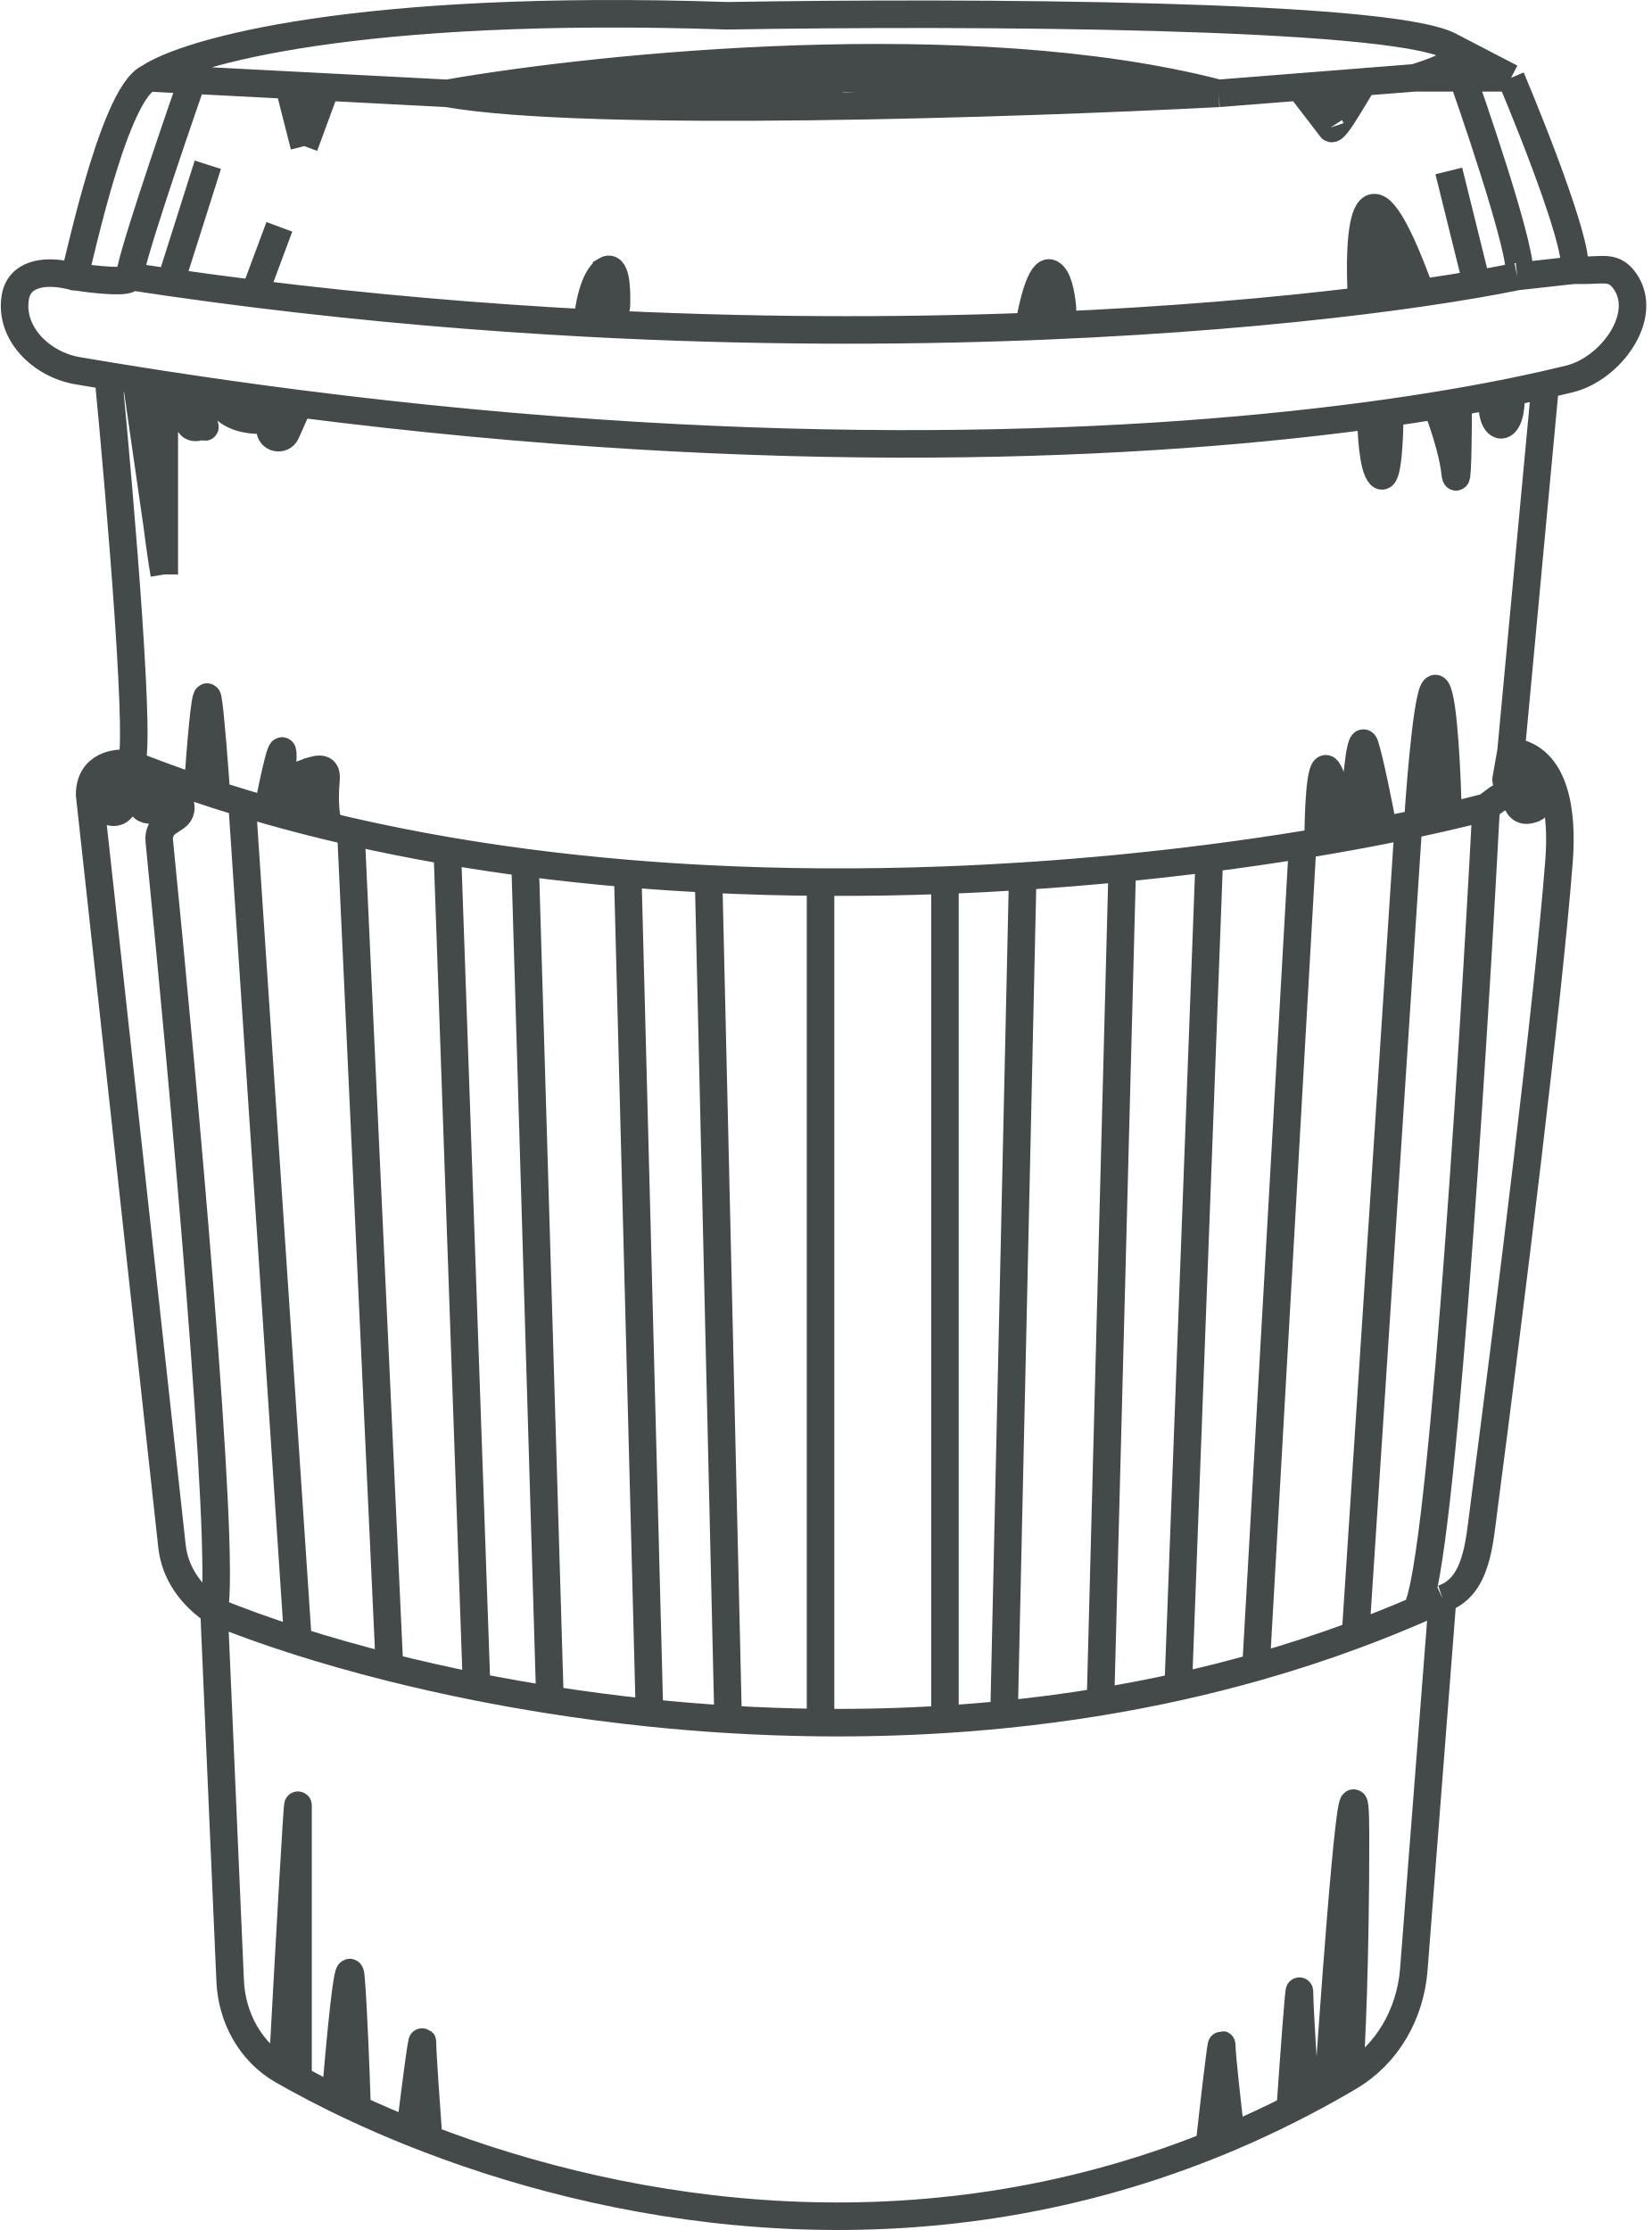
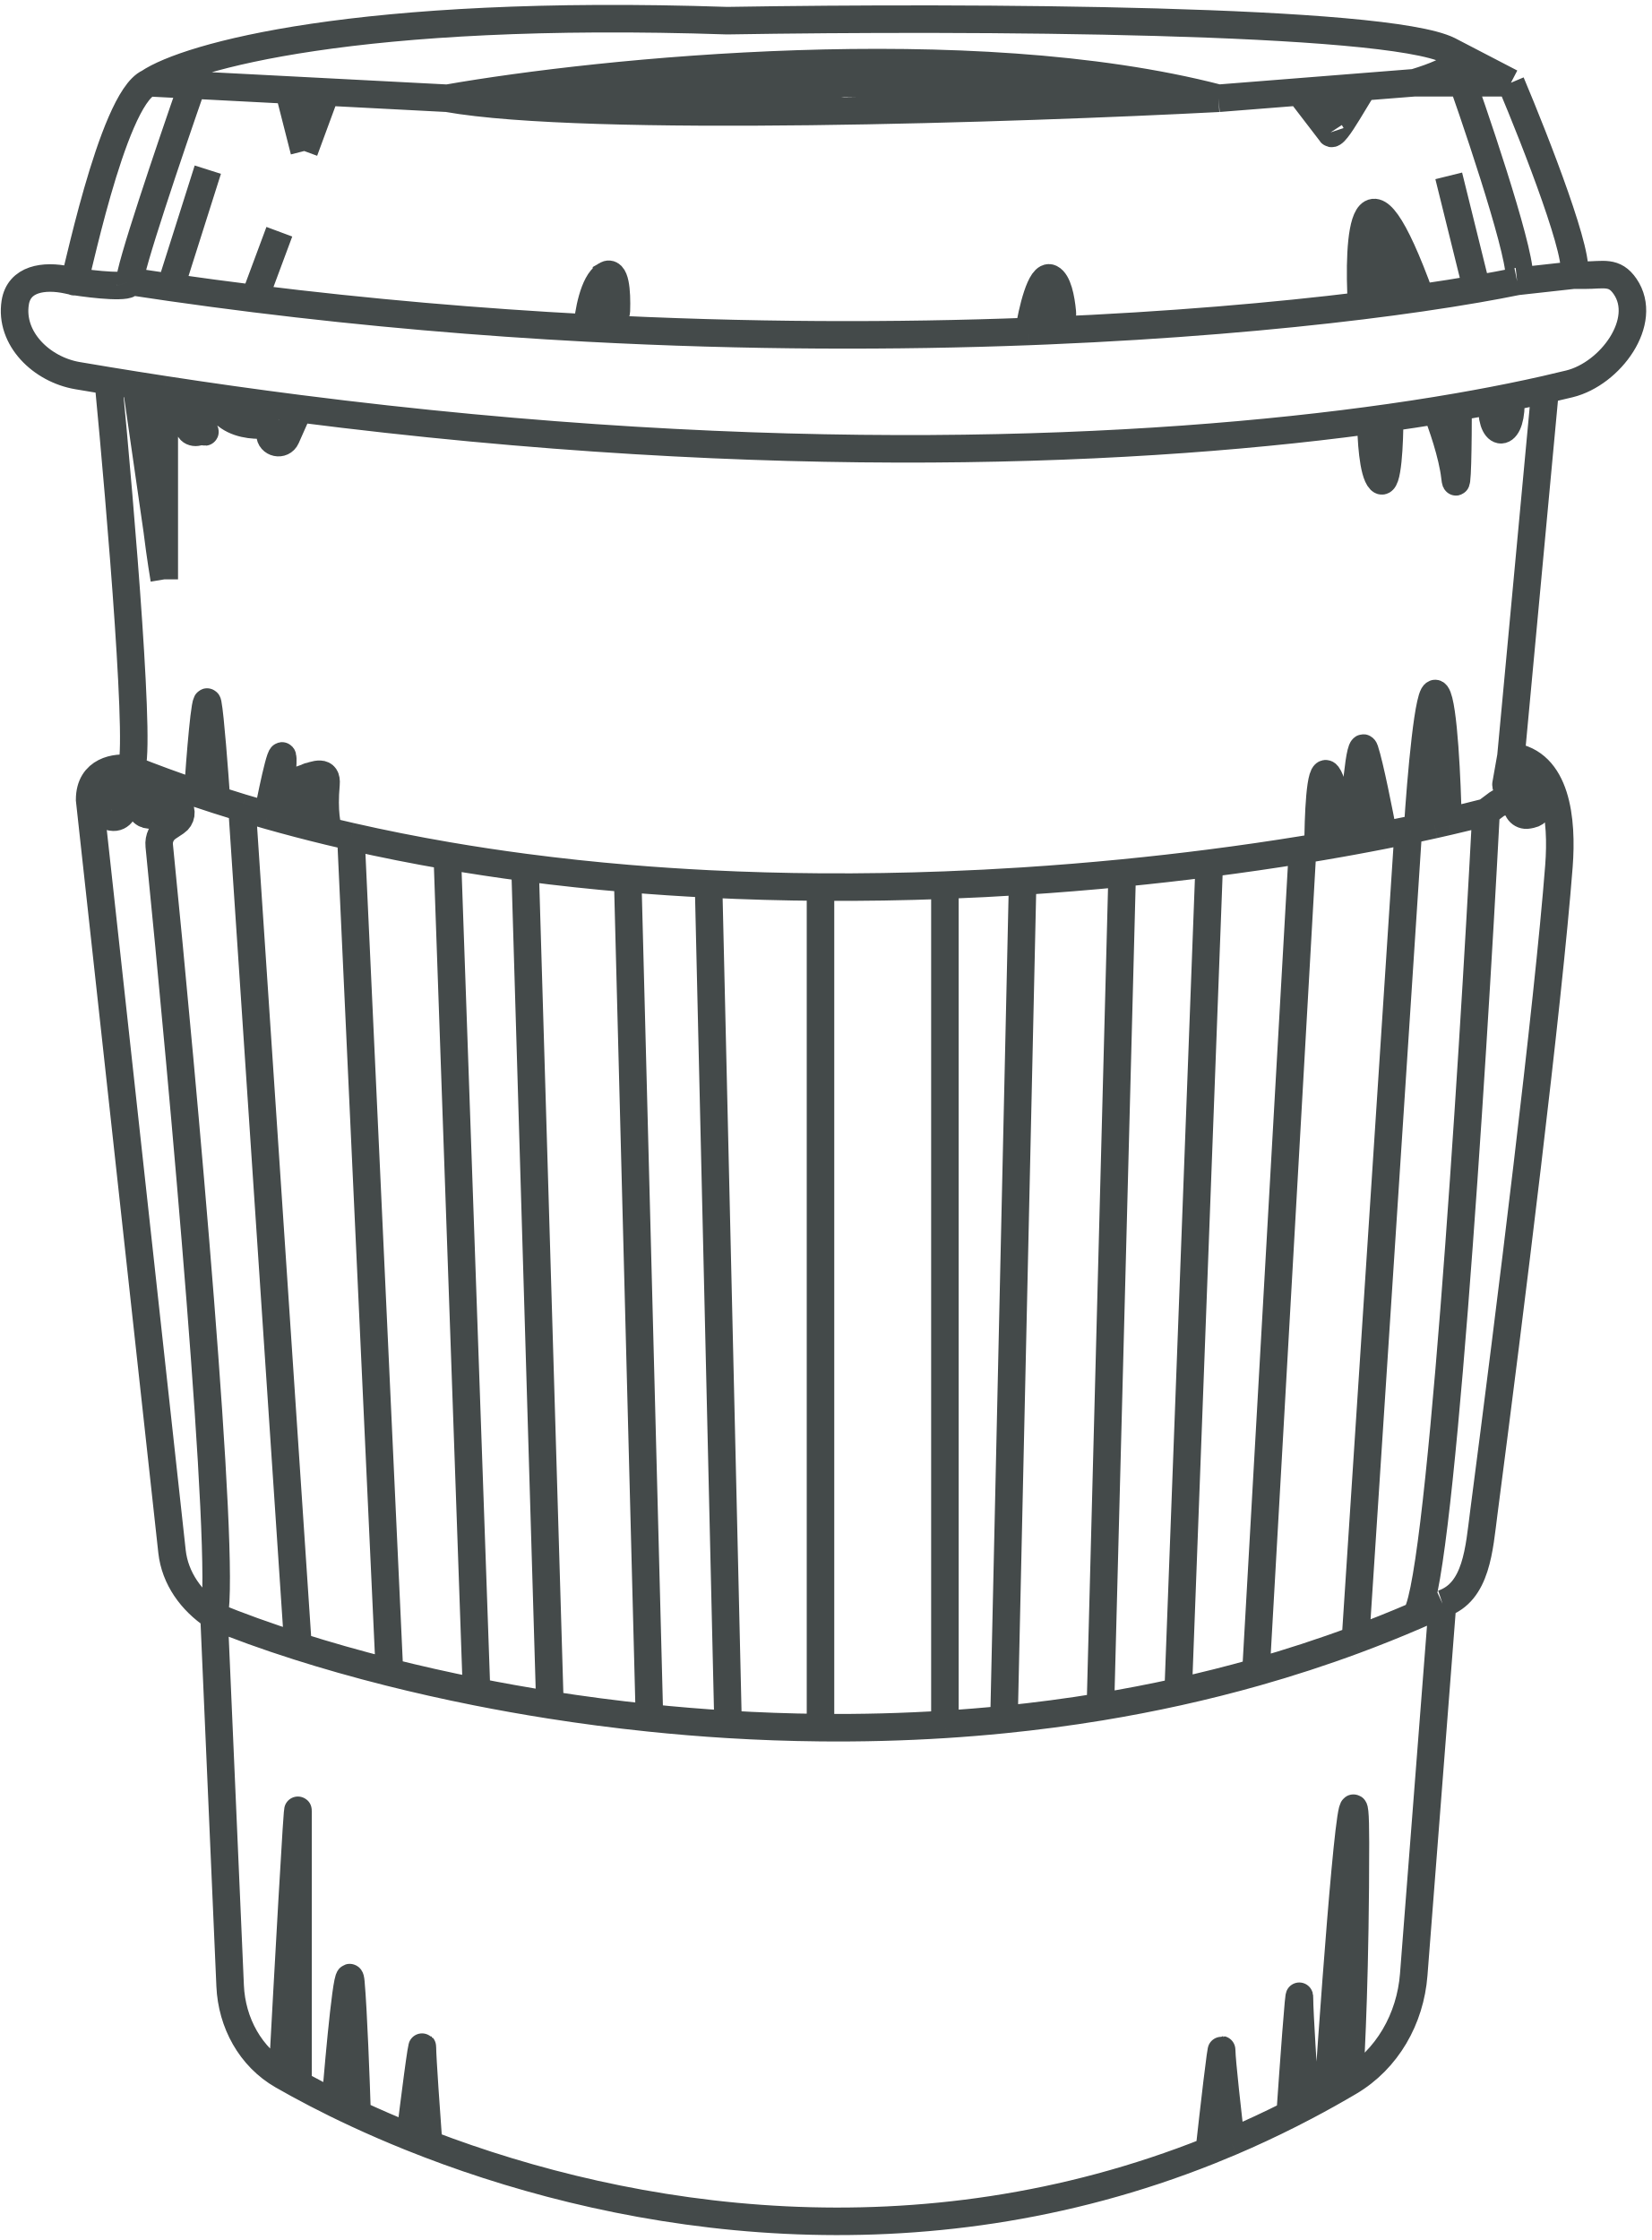
- <svg xmlns="http://www.w3.org/2000/svg" width="240" height="324" viewBox="0 0 240 324" fill="none">
+ <svg xmlns="http://www.w3.org/2000/svg" width="236" height="320" viewBox="0 0 240 324" fill="none">
  <path d="M21.609 11.308C27.182 7.551 51.795 0.486 105.661 2.29C141.596 1.698 201.23 2.038 210.499 6.611M21.609 11.308C16.186 13.764 10.763 41.522 10.763 40.169M21.609 11.308L27.935 11.637M205.529 11.308L198.298 11.881M205.529 11.308C211.833 9.39 213.003 7.846 210.499 6.611M205.529 11.308H212.533M177.059 13.563C148.138 15.066 85.235 17.171 64.99 13.563M177.059 13.563C140.908 4.184 87.284 9.655 64.99 13.563M177.059 13.563L159.888 12.21C132.021 11.308 77.191 10.226 80.806 13.112C84.422 15.998 135.485 9.956 135.485 9.956M177.059 13.563L188.809 12.633M64.99 13.563L47.367 12.647M10.763 40.169C13.625 40.62 19.259 41.251 18.897 40.169M10.763 40.169L9.798 39.962C6.37 39.229 2.758 39.781 2.213 43.244V43.244C1.388 48.477 6.039 52.972 11.262 53.86C12.758 54.115 14.249 54.364 15.734 54.608M27.935 11.637C24.772 20.697 18.536 39.087 18.897 40.169M27.935 11.637L41.944 12.365M18.897 40.169C20.861 40.468 22.819 40.758 24.772 41.038M220.441 40.169L228.575 39.267M220.441 40.169C222.249 40.169 215.922 20.928 212.533 11.308M220.441 40.169C218.675 40.529 216.714 40.897 214.566 41.269M197.846 43.702C200.892 43.328 203.758 42.944 206.432 42.556M197.846 43.702C197.244 33.744 198.118 19.574 206.432 42.556M197.846 43.702C185.402 45.229 169.948 46.586 152.205 47.332M206.432 42.556C209.38 42.129 212.096 41.697 214.566 41.269M200.106 33.405C199.955 35.058 199.744 38.726 200.106 40.169C200.462 41.591 202.019 39.04 202.785 37.528C202.805 37.487 202.802 37.44 202.777 37.402V37.402C202.691 37.274 202.493 37.383 202.558 37.524L204.173 41.071L202.828 38.162C201.918 36.196 200.857 34.304 199.654 32.503V32.503M188.809 12.633L193.328 18.523M188.809 12.633L198.298 11.881M193.328 18.523C191.52 15.749 191.43 12.7 198.298 11.881M193.328 18.523C193.779 19.876 197.937 11.618 198.298 11.881M219.537 11.308L210.499 6.611M219.537 11.308C223.152 19.876 230.021 37.463 228.575 39.267M219.537 11.308H212.533M228.575 39.267H230.221C232.996 39.267 234.559 38.618 236.127 40.907V40.907C239.589 45.958 233.993 53.588 228.047 55.052C226.915 55.33 225.735 55.609 224.508 55.887M15.734 54.608C17.542 73.394 20.705 110.967 18.897 110.967M15.734 54.608C17.095 54.831 18.45 55.05 19.801 55.265M18.897 110.967C16.939 110.666 13.023 111.147 13.023 115.476L24.992 224.679C25.421 228.592 27.822 231.894 31.099 234.074V234.074M18.897 110.967L15.657 113.841C15.131 114.307 14.83 114.977 14.83 115.679V116.454C14.83 117.193 15.359 117.827 16.087 117.959L16.246 117.988C17.54 118.223 18.464 116.764 17.698 115.694L17.623 115.59C17.569 115.515 17.502 115.45 17.426 115.399V115.399C16.909 115.055 16.999 114.27 17.58 114.053L19.187 113.451C19.57 113.308 19.999 113.37 20.326 113.614L20.551 113.783C21.08 114.178 21.08 114.97 20.551 115.366V115.366C20.131 115.681 20.03 116.269 20.322 116.706L20.551 117.05C21.079 117.841 22.219 117.902 22.829 117.172L23.603 116.245C23.776 116.037 24.004 115.882 24.261 115.796V115.796C24.84 115.604 25.477 115.792 25.858 116.268L25.927 116.353C26.52 117.094 26.351 118.183 25.562 118.709L24.409 119.475C23.52 120.067 23.029 121.075 23.135 122.138C26.637 157.14 32.877 225.911 31.099 234.074M18.897 110.967C22.129 112.253 25.404 113.454 28.718 114.574M31.099 234.074L33.439 287.792C33.672 293.149 36.388 298.142 41.04 300.808V300.808M31.099 234.074C34.578 235.504 38.673 236.994 43.3 238.466M209.596 232.27L205.412 286.163C204.914 292.574 201.577 298.489 196.039 301.755V301.755M209.596 232.27V232.27C214.579 230.613 214.917 224.239 215.598 219.031C219.402 189.944 224.965 145.172 226.511 125.101C227.027 118.402 226.205 109.995 219.537 109.163V109.163M209.596 232.27C208.248 232.89 206.896 233.491 205.541 234.074M219.537 109.163L224.508 55.887M219.537 109.163L218.816 113.24C218.745 113.644 219.319 113.801 219.464 113.418V113.418C219.509 113.297 219.619 113.212 219.747 113.207C221.034 113.162 220.913 114.016 219.537 113.672C218.429 113.396 219.904 112.308 220.789 111.746C221.139 111.524 221.565 111.491 221.958 111.622V111.622C222.426 111.777 222.792 112.144 222.948 112.611L223.152 113.222L223.706 115.707C223.898 116.57 223.343 117.422 222.476 117.595L222.039 117.683C220.98 117.894 220.118 116.83 220.544 115.837L220.86 115.101C220.88 115.055 220.926 115.025 220.976 115.025V115.025C221.128 115.025 221.149 115.245 221 115.274L217.829 115.907C217.764 115.92 217.702 115.948 217.649 115.988L215.922 117.28M224.508 55.887C222.929 56.244 221.272 56.6 219.537 56.952M215.922 117.28C213.911 155.61 209.02 232.631 205.541 234.074M215.922 117.28C214.195 117.727 212.348 118.179 210.388 118.633M205.541 234.074C202.688 235.301 199.82 236.447 196.943 237.516M196.943 237.516L204.625 119.9M196.943 237.516C192.145 239.297 187.319 240.863 182.482 242.232M204.625 119.9C205.081 119.805 205.533 119.709 205.981 119.613M204.625 119.9C203.45 120.145 202.245 120.39 201.01 120.633M189.261 122.736L182.482 242.232M189.261 122.736C184.973 123.432 180.442 124.093 175.704 124.699M189.261 122.736C191.115 122.435 192.923 122.128 194.683 121.815M182.482 242.232C178.72 243.296 174.951 244.241 171.185 245.074M175.704 124.699L171.185 245.074M175.704 124.699C171.632 125.22 167.406 125.7 163.051 126.127M171.185 245.074C167.414 245.908 163.645 246.631 159.888 247.25M163.051 126.127L159.888 247.25M163.051 126.127C158.372 126.585 153.542 126.982 148.59 127.3M159.888 247.25C155.195 248.022 150.52 248.634 145.879 249.099M148.59 127.3L145.879 249.099M148.59 127.3C144.889 127.538 141.119 127.733 137.293 127.877M145.879 249.099C143.002 249.388 140.139 249.62 137.293 249.801M137.293 127.877V249.801M137.293 127.877C131.387 128.1 125.347 128.203 119.217 128.161M137.293 249.801C131.174 250.188 125.136 250.335 119.217 250.277M119.217 128.161V250.277M119.217 128.161C113.854 128.125 108.422 127.978 102.949 127.704M119.217 250.277C114.663 250.233 110.18 250.069 105.787 249.801M102.949 127.704L105.787 249.801M102.949 127.704C99.049 127.509 95.13 127.249 91.2 126.919M105.787 249.801C101.905 249.564 98.093 249.246 94.363 248.859M91.2 126.919L94.363 248.859M91.2 126.919C86.237 126.502 81.26 125.972 76.288 125.318M94.363 248.859C89.385 248.343 84.555 247.705 79.903 246.971M76.288 125.318L79.903 246.971M76.288 125.318C72.515 124.822 68.746 124.253 64.99 123.608M79.903 246.971C76.235 246.393 72.678 245.756 69.246 245.074M64.99 123.608L69.246 245.074M64.99 123.608C60.295 122.802 55.619 121.876 50.982 120.818M69.246 245.074C64.807 244.192 60.578 243.234 56.59 242.232M50.982 120.818L56.59 242.232M50.982 120.818C49.925 120.578 48.871 120.33 47.819 120.076M56.59 242.232C51.791 241.025 47.342 239.752 43.3 238.466M35.166 116.639L43.3 238.466M35.166 116.639C33.922 116.262 32.682 115.875 31.448 115.476M35.166 116.639C36.402 117.014 37.643 117.377 38.888 117.731M23.868 83.459L19.801 55.265M23.868 83.459V55.901M23.868 83.459C22.061 72.637 19.982 52.525 26.128 58.657C30.597 63.117 30.239 62.442 28.842 60.759C28.326 60.137 27.338 60.597 27.465 61.396V61.396C27.612 62.324 29.19 62.328 29.43 61.419C30.084 58.943 30.969 57.214 32.002 58.657C33.388 60.593 35.924 61.063 37.779 61.041C38.54 61.032 39.233 61.612 39.233 62.373V62.373C39.233 63.691 41.033 64.073 41.568 62.868L43.437 58.657M19.801 55.265C21.162 55.482 22.517 55.694 23.868 55.901M23.868 55.901C30.512 56.922 37.036 57.839 43.437 58.657M43.437 58.657C112.103 67.44 166.61 64.984 201.914 59.957M30.195 23.935L24.772 41.038M24.772 41.038C28.865 41.624 32.933 42.167 36.973 42.669M40.588 32.954L36.973 42.669M36.973 42.669C53.659 44.741 69.861 46.111 85.326 46.934M44.203 21.229L41.944 12.365M44.203 21.229L47.367 12.647M44.203 21.229L44.655 12.506M41.944 12.365L44.655 12.506M47.367 12.647L44.655 12.506M85.326 46.934C85.476 44.829 86.229 40.349 88.037 39.267M85.326 46.934C108.686 48.175 130.366 48.167 149.494 47.441M88.037 39.267C89.415 38.442 89.655 41.583 89.558 44.454C89.527 45.363 88.407 45.704 87.838 44.994V44.994C87.675 44.791 87.597 44.534 87.619 44.275L88.037 39.267ZM149.494 47.441C149.946 44.566 151.211 38.996 152.657 39.718M149.494 47.441C150.404 47.406 151.307 47.37 152.205 47.332M152.657 39.718C153.679 40.228 154.16 42.57 154.353 44.642C154.477 45.964 153.512 47.101 152.205 47.332V47.332M152.657 39.718L152.205 47.332M214.566 41.269L210.499 24.837M219.537 56.952C219.537 57.306 219.535 57.66 219.53 58.011C219.46 63.306 216.382 62.764 216.826 57.486V57.486M219.537 56.952C218.654 57.131 217.75 57.309 216.826 57.486M219.537 56.952L216.826 57.486M216.826 57.486C215.228 57.792 213.571 58.095 211.855 58.393M211.855 58.393C211.855 63.141 211.765 71.825 211.403 68.578C211.042 65.331 209.445 60.789 208.692 58.924M211.855 58.393C210.822 58.572 209.767 58.749 208.692 58.924M208.692 58.924C206.518 59.278 204.258 59.624 201.914 59.957M201.914 59.957C201.914 63.432 201.642 70.111 200.558 69.029C199.473 67.947 199.202 62.866 199.202 60.461M205.981 119.613C206.432 112.522 207.607 98.701 208.692 100.144M205.981 119.613C206.805 119.437 207.613 119.26 208.404 119.084M208.692 100.144C209.776 101.587 210.275 113.071 210.388 118.633M208.692 100.144L208.404 119.084M210.388 118.633C209.739 118.783 209.078 118.933 208.404 119.084M191.52 122.24C191.52 118.182 191.791 110.426 192.876 111.869C193.96 113.312 194.533 119.101 194.683 121.815M194.683 121.815C195.292 121.707 195.894 121.599 196.491 121.49M196.491 121.49C196.792 116.178 197.575 106.097 198.298 108.261M196.491 121.49C197.254 121.35 198.007 121.21 198.75 121.069M198.298 108.261C199.021 110.426 200.407 117.411 201.01 120.633M198.298 108.261L198.75 121.069M201.01 120.633C200.267 120.779 199.514 120.925 198.75 121.069M41.04 300.808C41.793 286.831 43.3 259.598 43.3 262.484C43.3 265.37 43.3 290.079 43.3 302.073M41.04 300.808C41.775 301.229 42.528 301.651 43.3 302.073M43.3 302.073C45.02 303.014 46.829 303.955 48.722 304.887M48.722 304.887C49.325 297.367 50.62 283.317 50.982 287.285C51.343 291.254 51.735 301.682 51.886 306.4M48.722 304.887C49.752 305.395 50.807 305.9 51.886 306.4M51.886 306.4C54.327 307.534 56.891 308.648 59.568 309.727M59.568 309.727C60.17 304.802 61.375 295.312 61.375 296.755C61.375 298.198 61.978 306.714 62.279 310.792M59.568 309.727C60.459 310.086 61.363 310.441 62.279 310.792M62.279 310.792C91.611 322.023 133.377 328.633 175.704 311.753M175.704 311.753C176.306 306.303 177.511 295.763 177.511 297.206C177.511 298.649 178.415 306.635 178.867 310.448M175.704 311.753C176.758 311.332 177.812 310.897 178.867 310.448M178.867 310.448C181.729 309.227 184.592 307.897 187.453 306.451M187.453 306.451C187.905 299.912 188.809 287.376 188.809 289.54C188.809 291.705 189.411 300.939 189.712 305.285M187.453 306.451C188.206 306.071 188.96 305.682 189.712 305.285M189.712 305.285C190.798 304.714 191.882 304.125 192.966 303.519M192.966 303.519C194.292 283.828 196.943 248.955 196.943 266.993C196.943 285.031 196.34 297.683 196.039 301.755M192.966 303.519C193.991 302.947 195.015 302.359 196.039 301.755M28.718 114.574C29.059 109.464 29.833 99.693 30.195 101.497C30.556 103.301 31.181 111.568 31.448 115.476M28.718 114.574C29.625 114.881 30.535 115.182 31.448 115.476M38.888 117.731C39.756 113.222 41.402 105.555 41.04 110.967C41.028 111.145 41.019 111.314 41.011 111.473C40.813 115.674 47.748 109.033 47.367 113.222V113.222C47.005 117.19 47.517 119.444 47.819 120.076M38.888 117.731C41.843 118.57 44.822 119.351 47.819 120.076M41.04 116.378C42.396 116.679 45.197 117.28 45.559 117.28C45.919 117.28 45.412 113.997 45.11 112.338C45.108 112.325 45.107 112.313 45.107 112.301V112.301C45.107 112.08 44.818 112.014 44.726 112.214C44.276 113.192 43.751 114.475 43.751 115.025C43.751 115.747 41.341 116.228 40.136 116.378" stroke="#444A4A" stroke-width="4" />
</svg>
